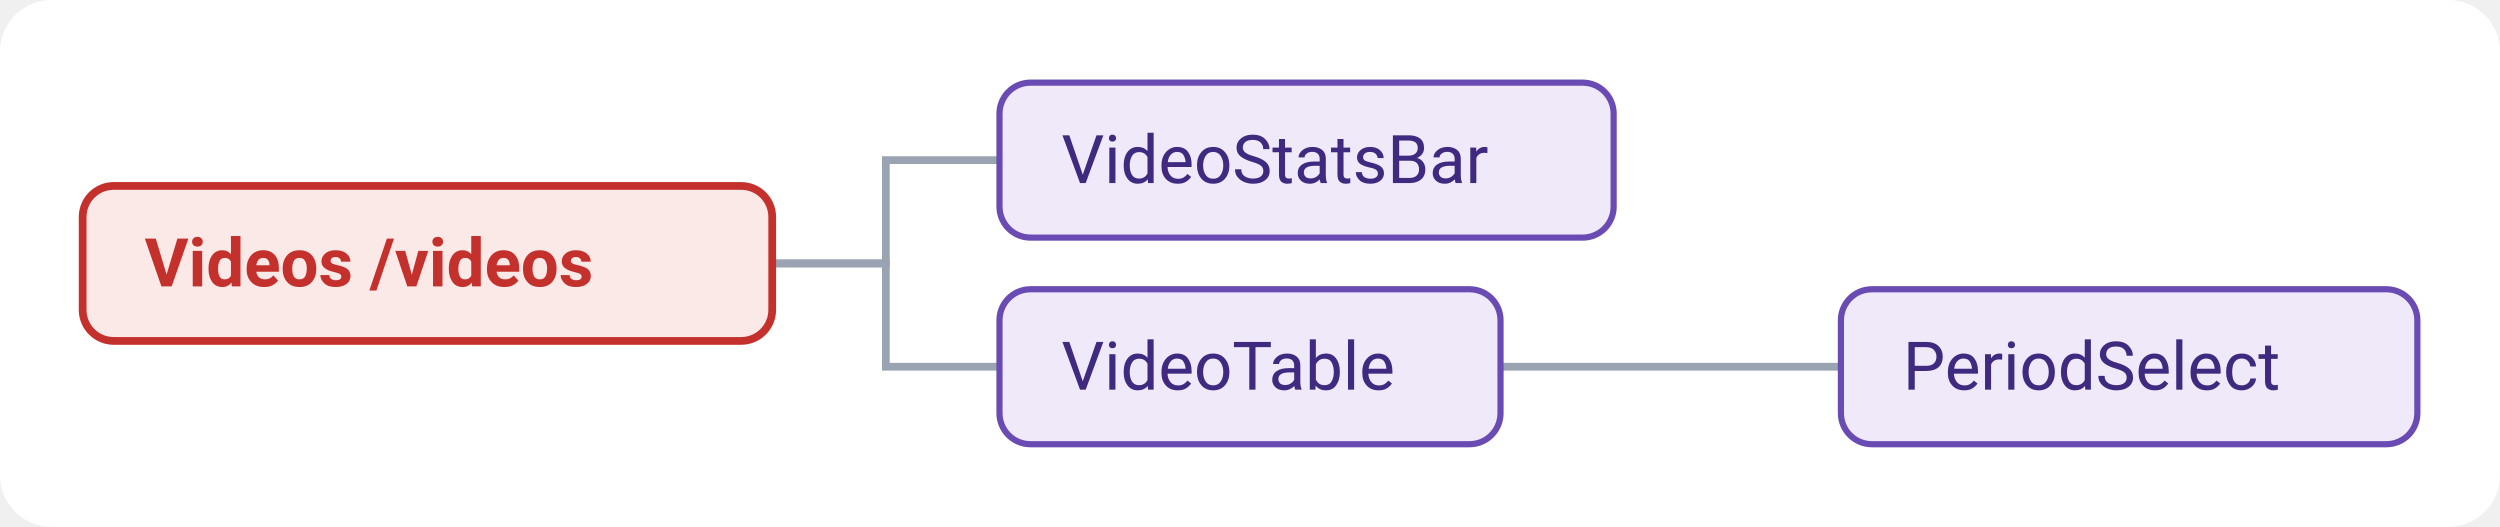
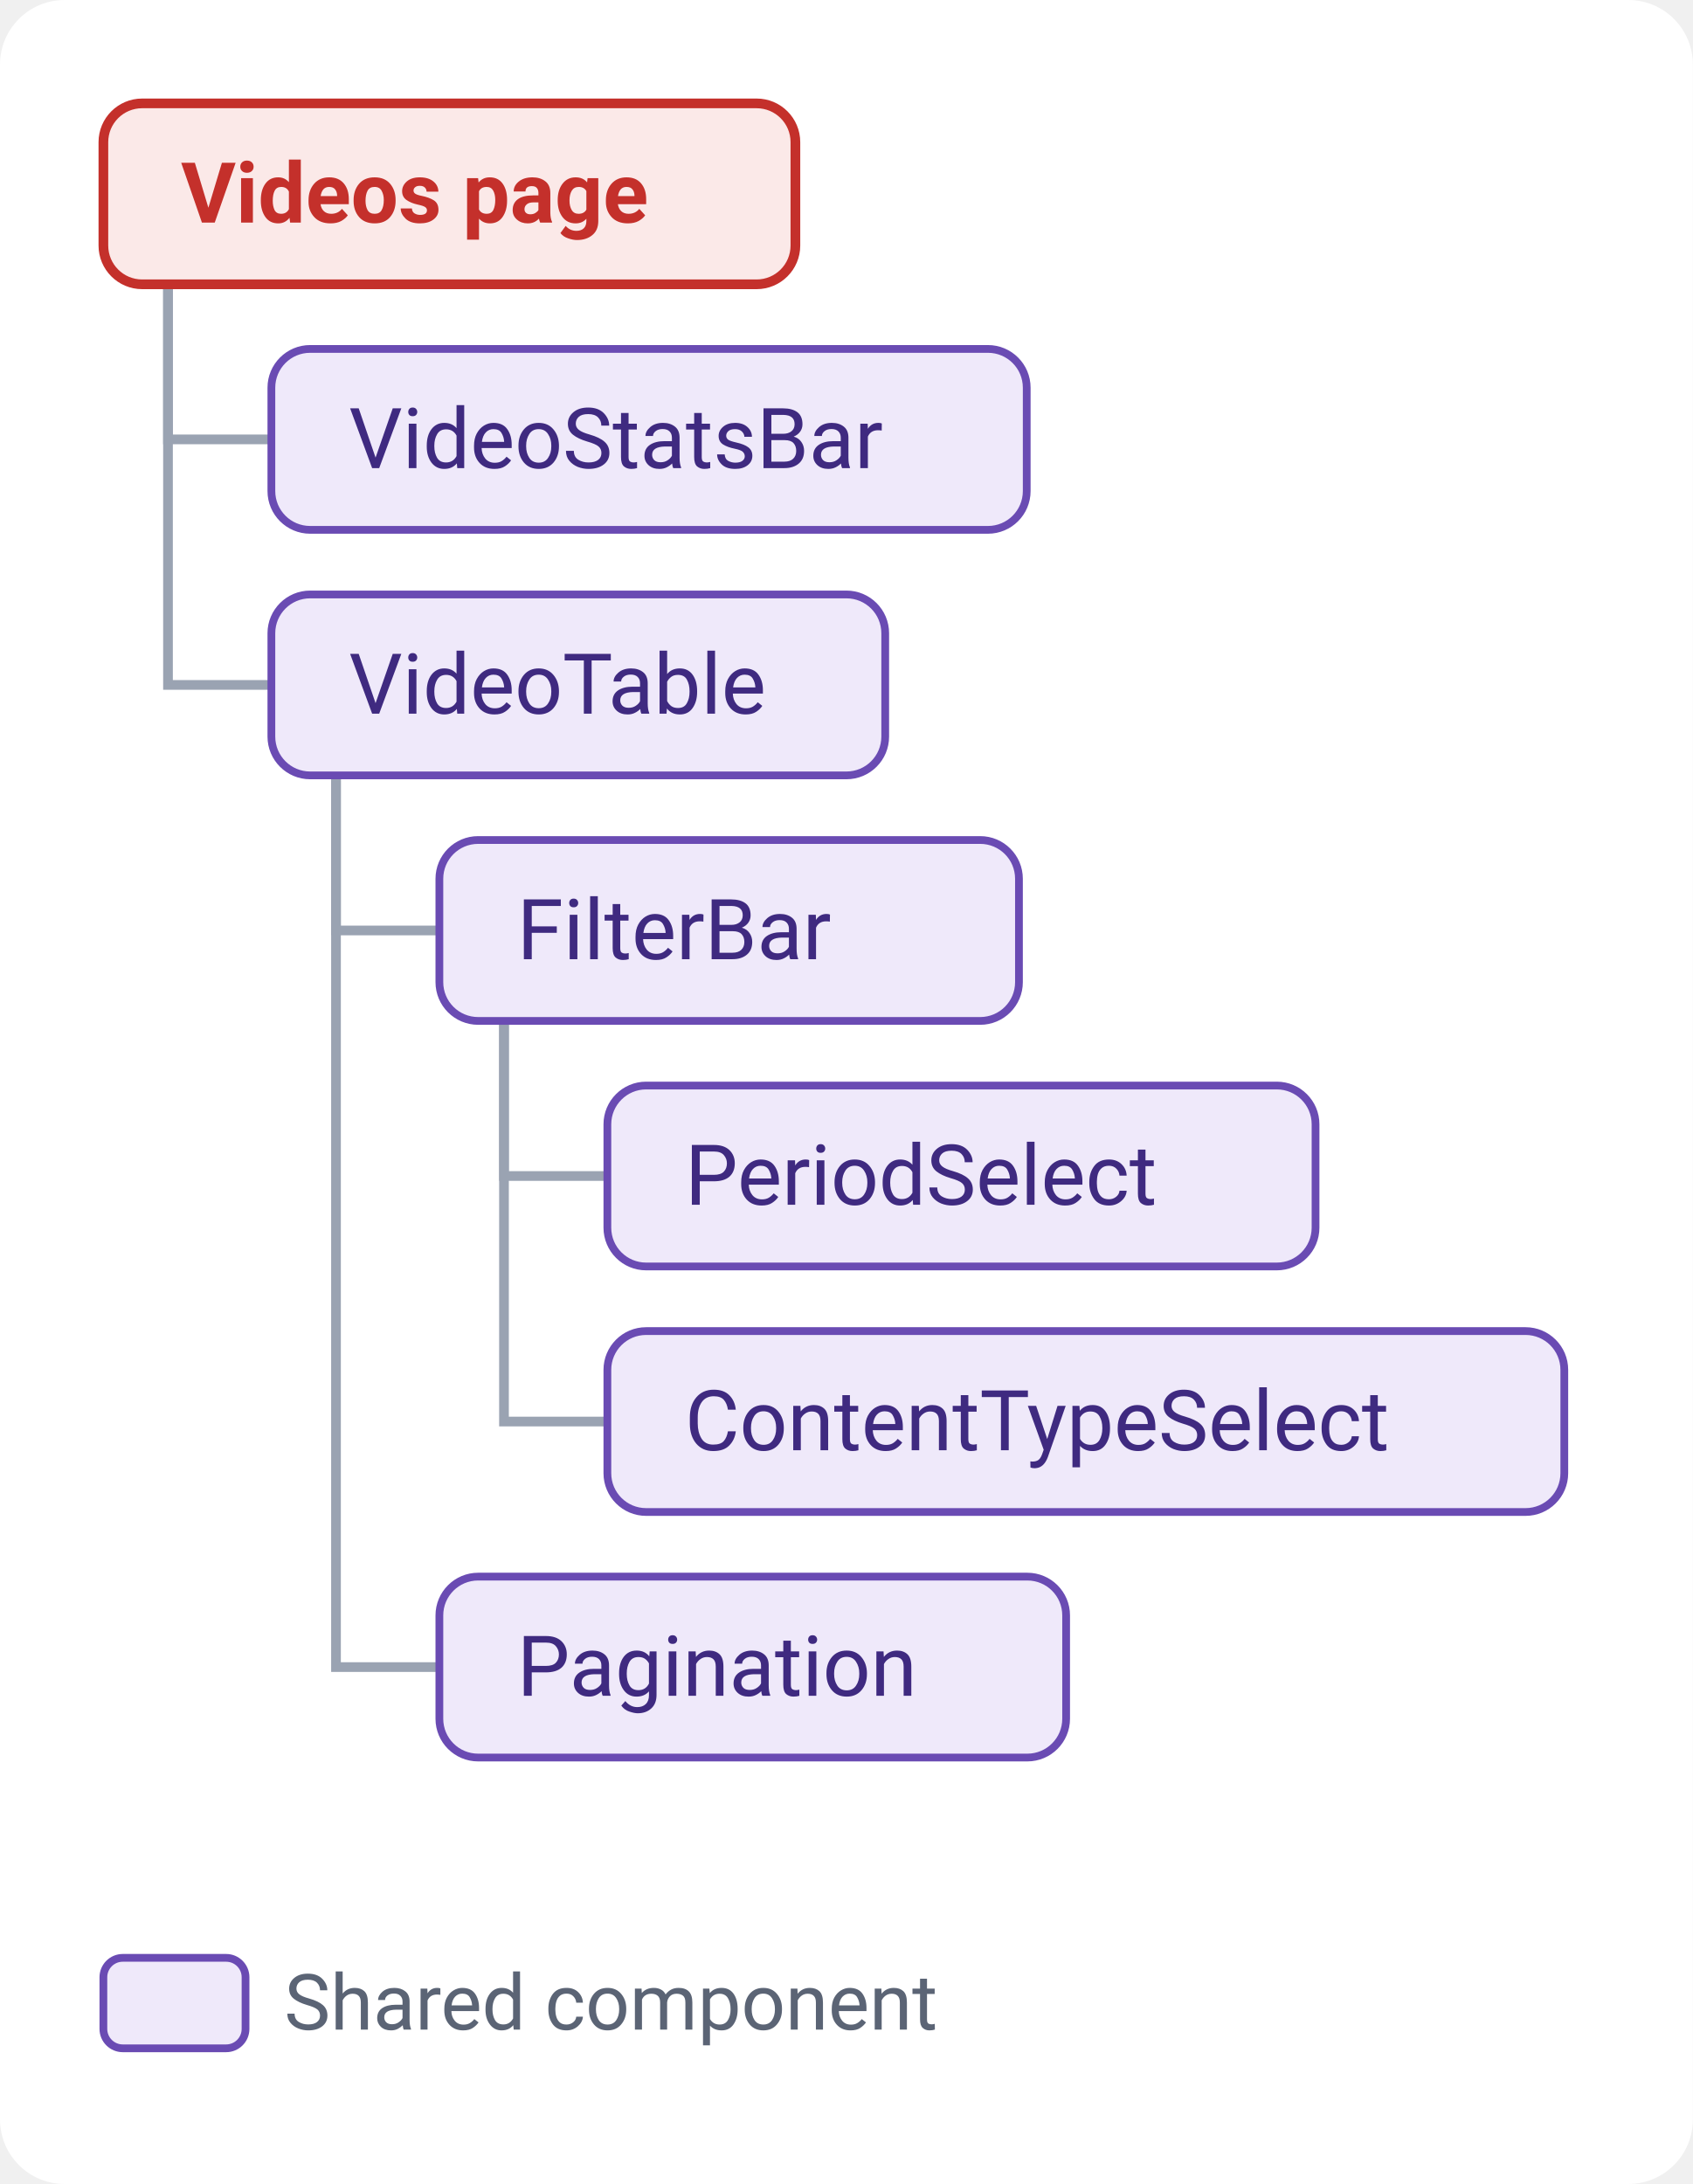
- <svg xmlns="http://www.w3.org/2000/svg" width="484" height="102" viewBox="0 0 484 102" role="img" aria-label="Components on the Videos page">
+ <svg xmlns="http://www.w3.org/2000/svg" width="262" height="338" viewBox="0 0 262 338" role="img" aria-label="Components on the Videos page">
  <style>
  .bg { fill: #ffffff; }
  text { font-family: system-ui, -apple-system, "Segoe UI", Roboto, Arial, sans-serif; font-size: 13px; dominant-baseline: central; }
  .edge { fill: none; stroke: #9aa3b2; stroke-width: 1.5; }
+   .note { font-size: 12px; fill: #5b6475; }
  .page rect { fill: #fbe9e8; stroke: #c4302b; stroke-width: 1.5; }
  .page text { fill: #c4302b; font-weight: 700; }
  .tab rect { fill: #e6effa; stroke: #2f6fb3; stroke-width: 1.2; }
  .tab text { fill: #1f4f85; font-weight: 600; }
  .sub rect { fill: #f3f7fc; stroke: #7da3cf; stroke-width: 1; stroke-dasharray: 4 3; }
  .sub text { fill: #1f4f85; }
  .comp rect { fill: #efe9fa; stroke: #6a4bb3; stroke-width: 1.2; }
  .comp text { fill: #3f2a80; }
  .local rect { fill: #f0f2f5; stroke: #8a93a3; stroke-width: 1; stroke-dasharray: 4 3; }
  .local text { fill: #1c2330; font-style: italic; }
+   g rect.badge { fill: #ffffff; stroke: #9aa3b2; stroke-width: 1; stroke-dasharray: none; }
+   g text.badge-text { font-size: 10px; font-weight: 700; font-style: normal; fill: #5b6475; text-anchor: middle; }
+   .legend-text { font-size: 12px; fill: #5b6475; }
  @media (prefers-color-scheme: dark) {
    .bg { fill: #1a1f27; }
    .edge { stroke: #5b6475; }
+     .note, .legend-text { fill: #9aa3b2; }
    .page rect { fill: #3a1e1d; stroke: #ff6b63; } .page text { fill: #ff8a80; }
    .tab rect { fill: #1b2a3d; stroke: #7db3ef; } .tab text { fill: #a9cdf5; }
    .sub rect { fill: #17212e; stroke: #4f79a8; } .sub text { fill: #a9cdf5; }
    .comp rect { fill: #2a2340; stroke: #b9a2f5; } .comp text { fill: #d6c9fb; }
    .local rect { fill: #222833; stroke: #6b7486; } .local text { fill: #e6e9ef; }
+     g rect.badge { fill: #1a1f27; stroke: #5b6475; } g text.badge-text { fill: #9aa3b2; }
  }
</style>
-   <rect class="bg" width="484" height="102" rx="10" />
-   <path class="edge" d="M290.5,71.0 H312.5 V71.0 H356.4" />
-   <path class="edge" d="M149.5,51.0 H171.5 V31.0 H193.5" />
-   <path class="edge" d="M149.5,51.0 H171.5 V71.0 H193.5" />
-   <g class="comp">
-     <rect x="193.5" y="16.0" width="118.9" height="30" rx="6" />
-     <text x="205.5" y="31.0">VideoStatsBar</text>
+   <rect class="bg" width="262" height="338" rx="10" />
+   <path class="edge" d="M26.0,44.0 V68.0 H42.0" />
+   <path class="edge" d="M26.0,44.0 V106.0 H42.0" />
+   <path class="edge" d="M52.0,120.0 V144.0 H68.0" />
+   <path class="edge" d="M78.0,158.0 V182.0 H94.0" />
+   <path class="edge" d="M78.0,158.0 V220.0 H94.0" />
+   <path class="edge" d="M52.0,120.0 V258.0 H68.0" />
+   <g class="page">
+     <rect x="16.0" y="16.0" width="107.1" height="28" rx="6" />
+     <text x="28.0" y="30.0">Videos page</text>
  </g>
  <g class="comp">
-     <rect x="356.4" y="56.0" width="111.6" height="30" rx="6" />
-     <text x="368.4" y="71.0">PeriodSelect</text>
+     <rect x="42.0" y="54.0" width="116.9" height="28" rx="6" />
+     <text x="54.0" y="68.0">VideoStatsBar</text>
  </g>
  <g class="comp">
-     <rect x="193.5" y="56.0" width="97.0" height="30" rx="6" />
-     <text x="205.5" y="71.0">VideoTable</text>
+     <rect x="42.0" y="92.0" width="95.0" height="28" rx="6" />
+     <text x="54.0" y="106.0">VideoTable</text>
  </g>
-   <g class="page">
-     <rect x="16.0" y="36.0" width="133.5" height="30" rx="6" />
-     <text x="28.0" y="51.0">Videos  /videos</text>
+   <g class="comp">
+     <rect x="68.0" y="130.0" width="89.7" height="28" rx="6" />
+     <text x="80.0" y="144.0">FilterBar</text>
+   </g>
+   <g class="comp">
+     <rect x="94.0" y="168.0" width="109.6" height="28" rx="6" />
+     <text x="106.0" y="182.0">PeriodSelect</text>
+   </g>
+   <g class="comp">
+     <rect x="94.0" y="206.0" width="148.1" height="28" rx="6" />
+     <text x="106.0" y="220.0">ContentTypeSelect</text>
+   </g>
+   <g class="comp">
+     <rect x="68.0" y="244.0" width="97.0" height="28" rx="6" />
+     <text x="80.0" y="258.0">Pagination</text>
+   </g>
+   <g aria-hidden="true">
+     <g class="comp">
+       <rect x="16.0" y="303" width="22" height="14" rx="3" />
+     </g>
+     <text class="legend-text" x="44.0" y="310">Shared component</text>
  </g>
</svg>
